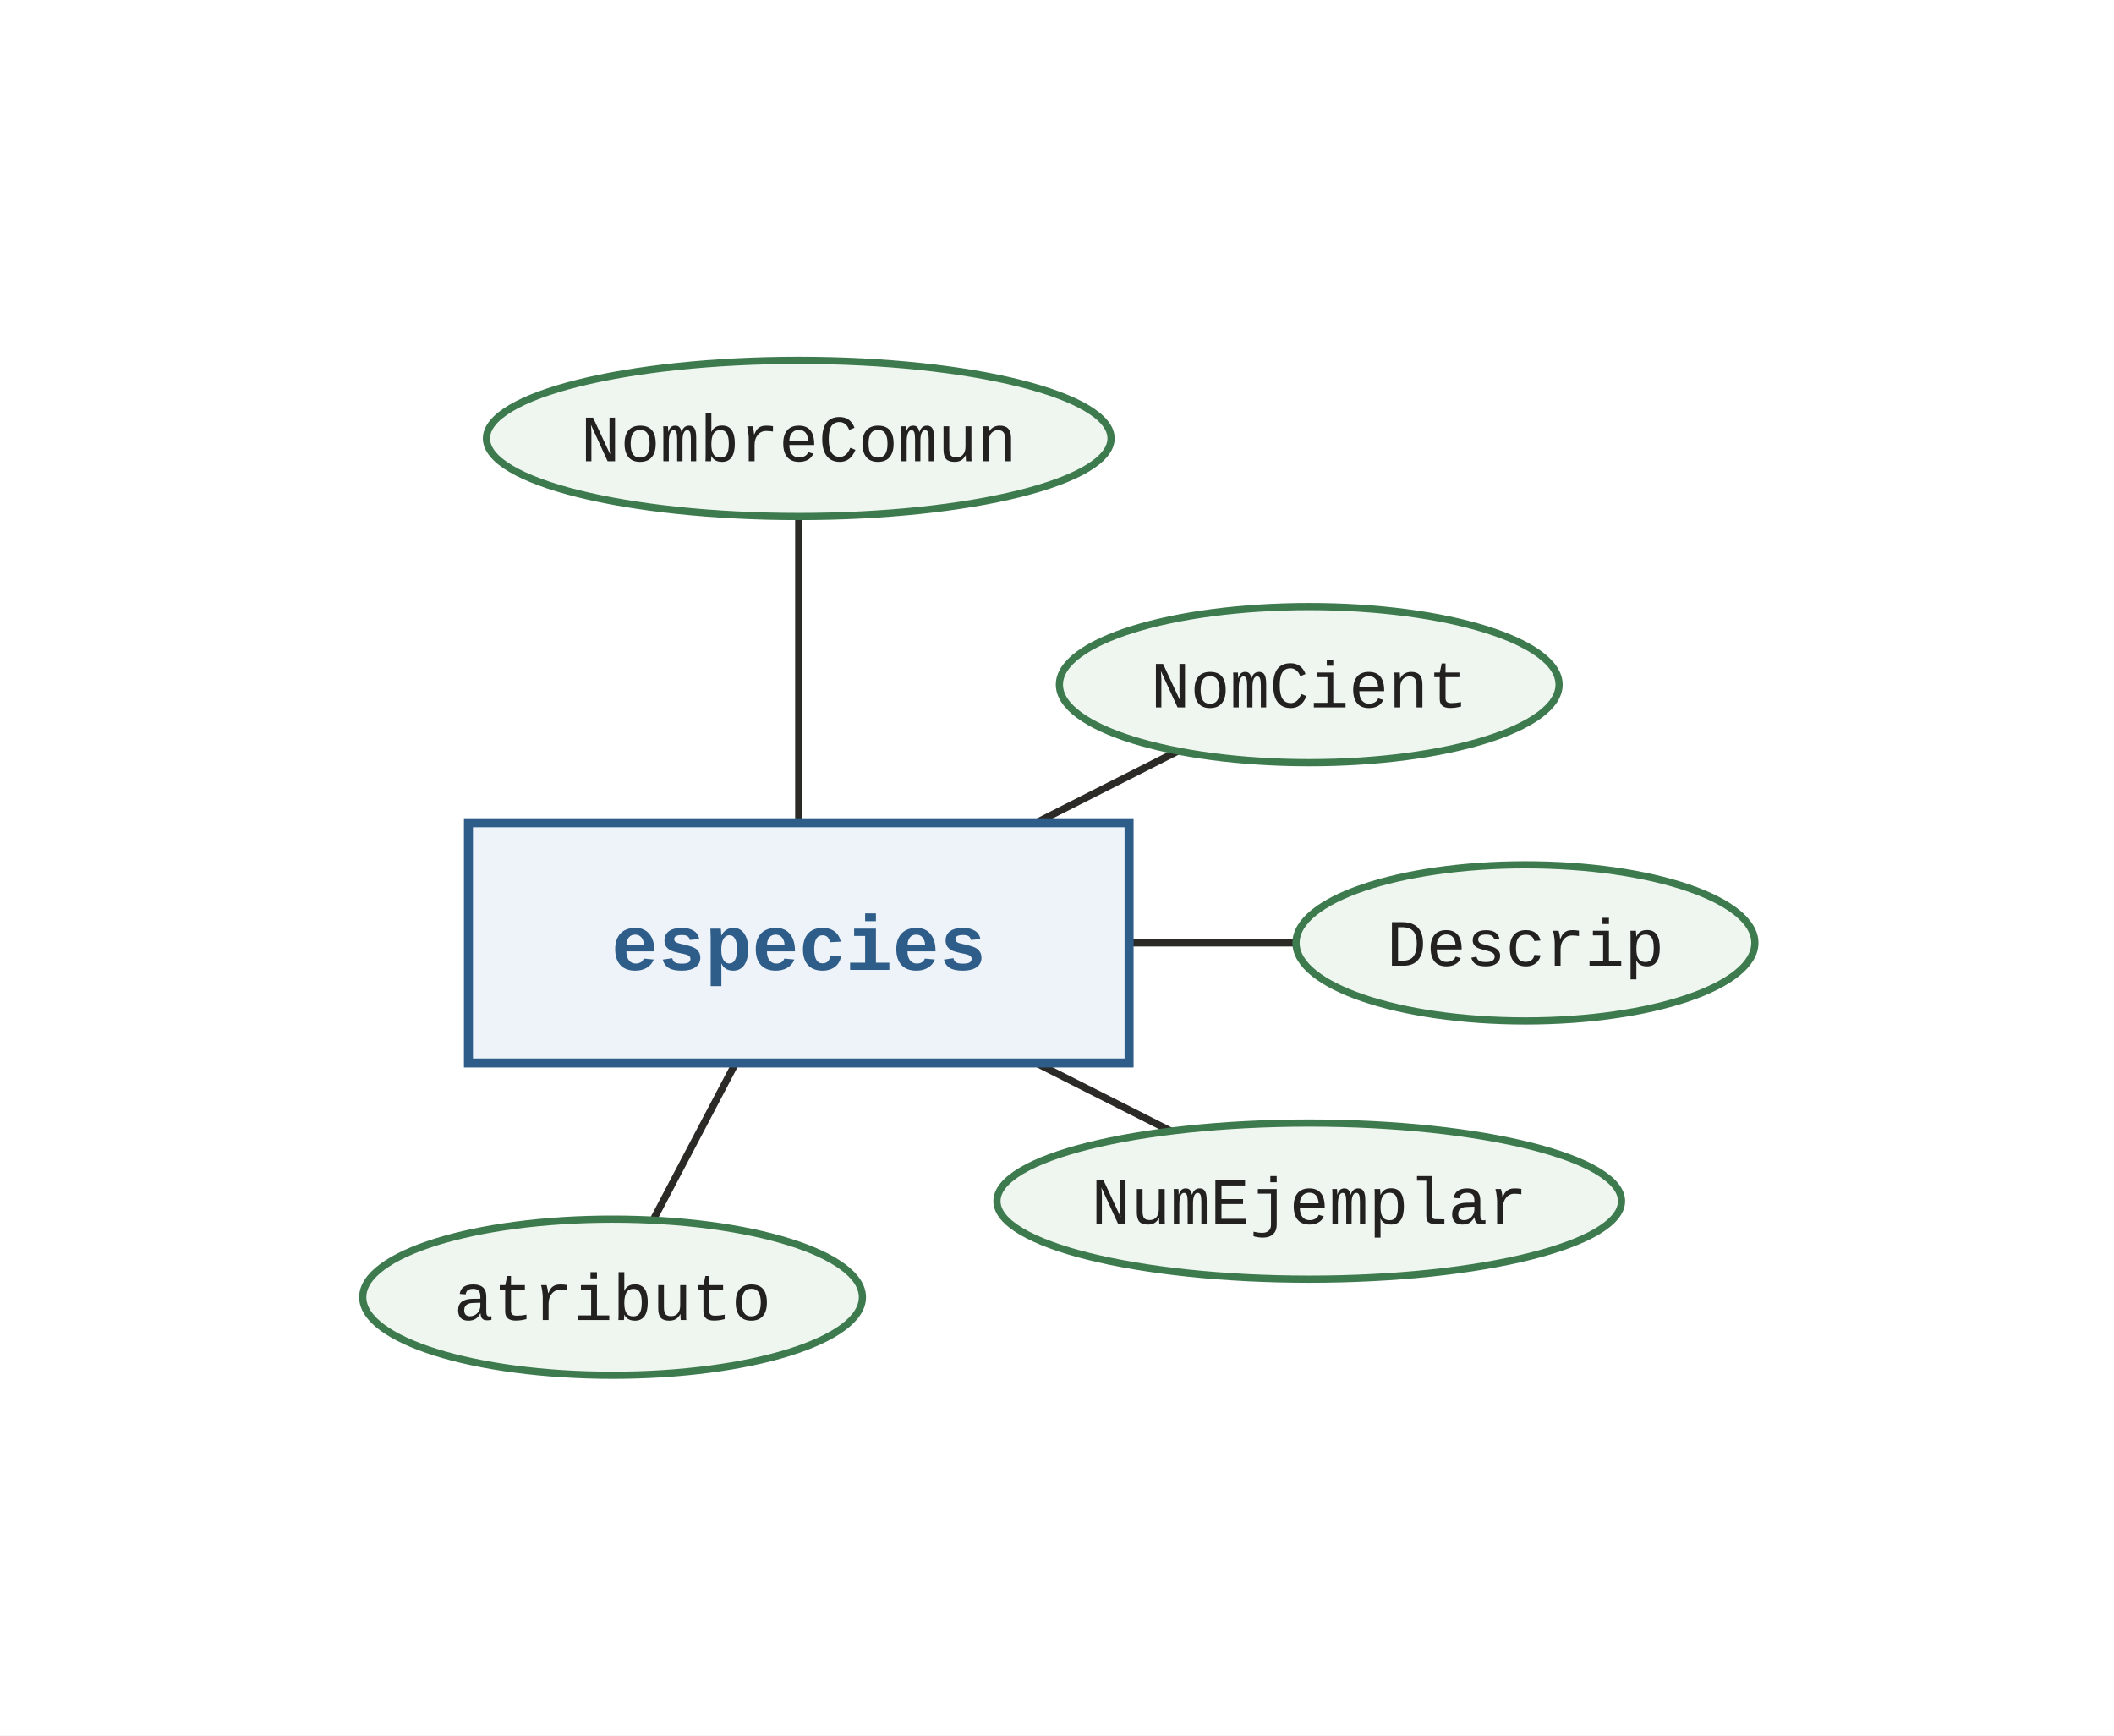
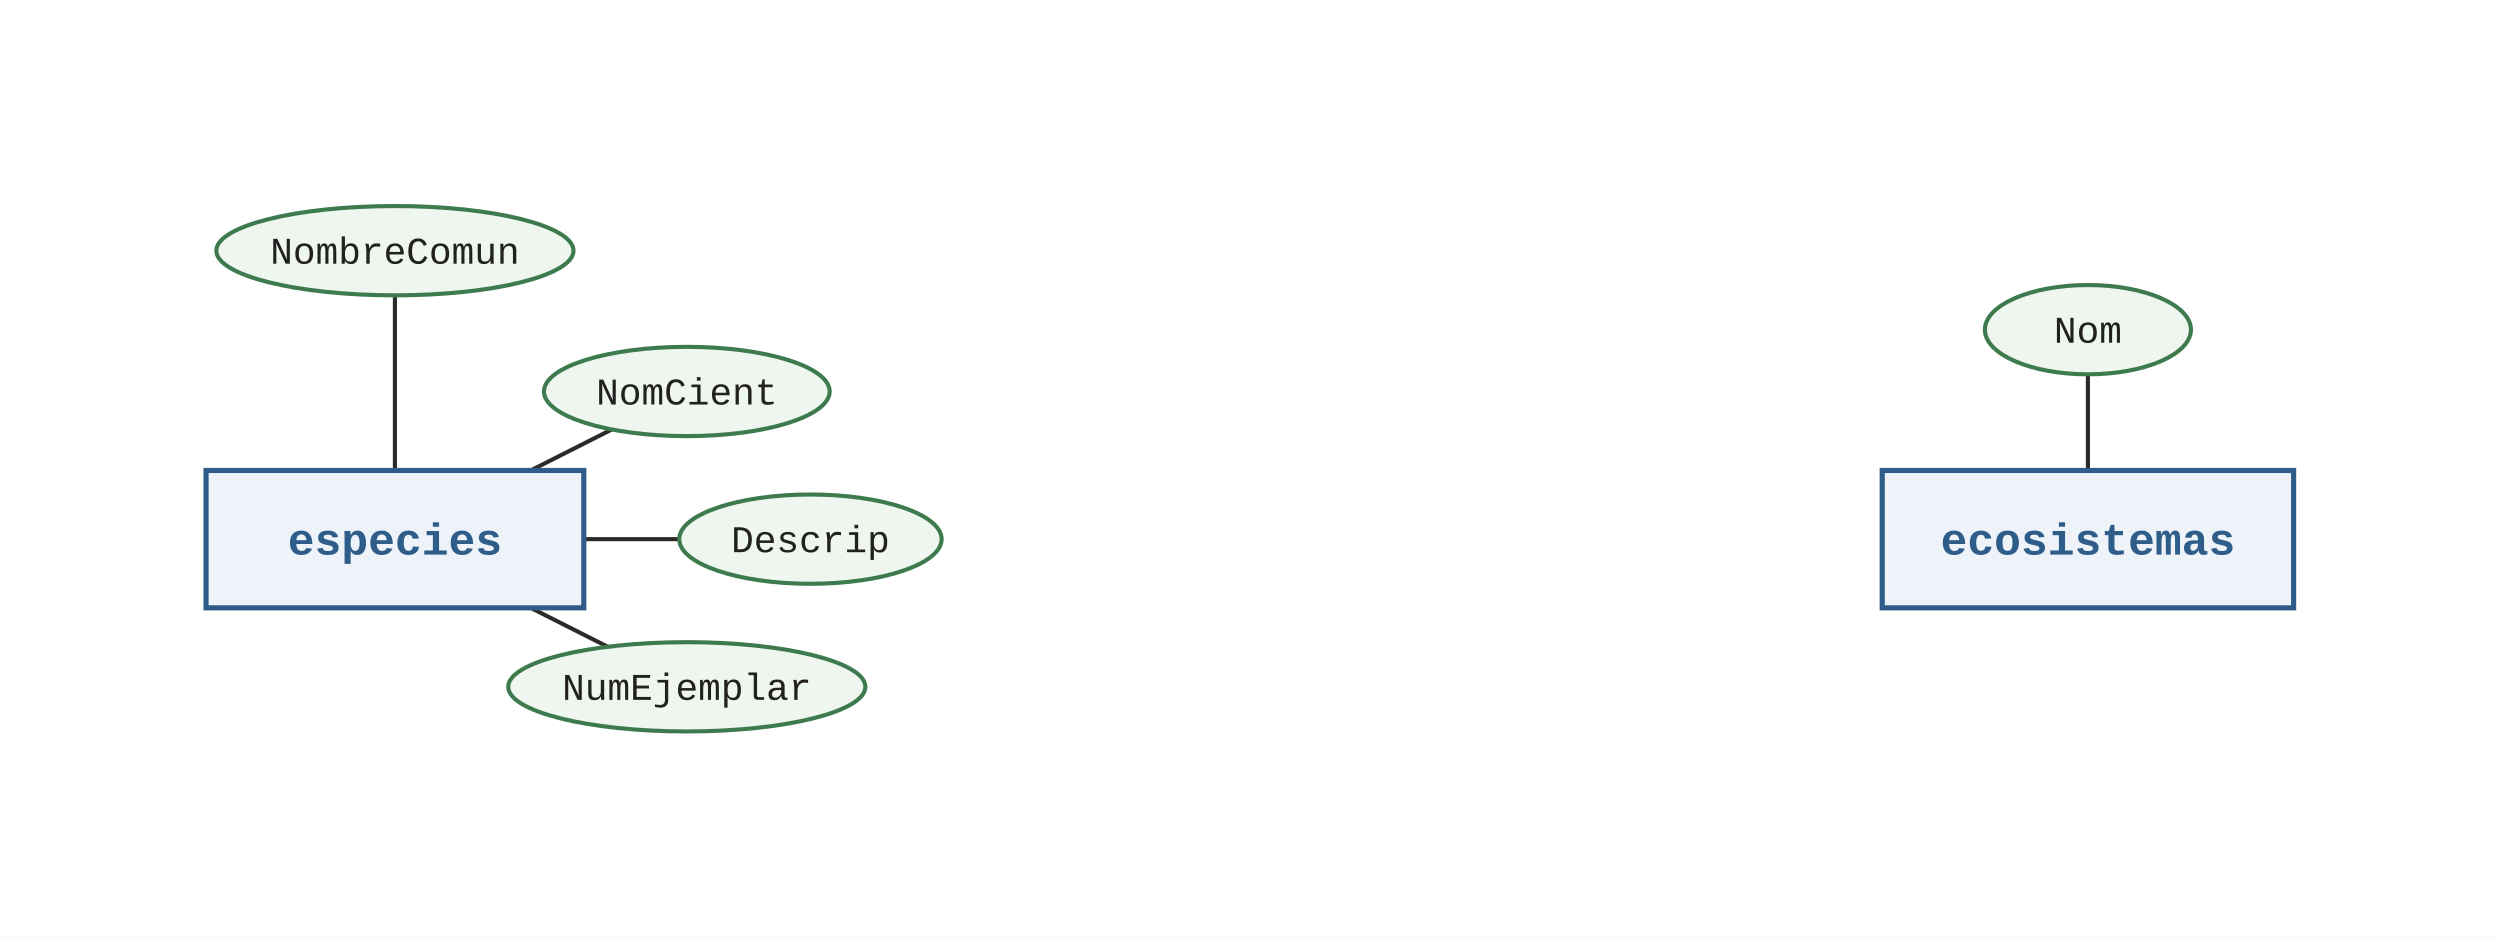
- <svg xmlns="http://www.w3.org/2000/svg" viewBox="2208 1476 352 289" width="352" height="289">
+ <svg xmlns="http://www.w3.org/2000/svg" viewBox="2226 1476 728 273" width="728" height="273">
  <style>.ln{stroke:#2B2A27;stroke-width:1.2}.mk{stroke:#2B2A27;stroke-width:1.5;fill:none}.mo{fill:#FFFFFF;stroke:#2B2A27;stroke-width:1.5}
.ent{fill:#EDF3F9;stroke:#2F5D8A;stroke-width:1.5}.dia{fill:#FBF2E0;stroke:#9C6510;stroke-width:1.5}.att{fill:#EEF6EF;stroke:#3D7A4E;stroke-width:1.2}.att.key{fill:#F3EDFB;stroke:#7A4FB8}.att.dr{stroke-dasharray:4 3}
.ent.in,.dia.in{fill:none}.dup{stroke:#C0362C;stroke-width:2.4}
.tx{fill:#22211F;font:11px Consolas,'JetBrains Mono','Courier New',monospace}.txk{fill:#6B3FA8;font-weight:600}.tb{font:600 13px Consolas,'JetBrains Mono','Courier New',monospace;fill:#2F5D8A}.tr{font:600 12px Consolas,'JetBrains Mono','Courier New',monospace;fill:#9C6510}.tt{font:600 10px Consolas,'JetBrains Mono','Courier New',monospace;fill:#6B6A64}
.ul{stroke:#6B3FA8;stroke-width:1}.ul.p{stroke-dasharray:3 2}.card{font:600 11px Consolas,'JetBrains Mono','Courier New',monospace;fill:#A2441C;paint-order:stroke;stroke:#FFFFFF;stroke-width:4px;stroke-linejoin:round}.cardq{fill:#6B6A64}
.tbox{fill:#FFFFFF;stroke:#A9B2C0;stroke-width:1}.thd{fill:#33557F}.thx{font:600 12.5px Consolas,'JetBrains Mono','Courier New',monospace;fill:#FFFFFF}.cx{font:11.5px Consolas,'JetBrains Mono','Courier New',monospace;fill:#22211F}.cpk{fill:#6B3FA8;font-weight:600}.cfk{fill:#A3304A}.cty{fill:#6B6A64;font-weight:400}.uq{font:600 9px Consolas,'JetBrains Mono','Courier New',monospace;fill:#2A7F8F}
.lk{stroke:#6B6A64;stroke-width:1.4;fill:none}.lk.dash{stroke-dasharray:6 4}.lkm{stroke:#6B6A64;stroke-width:1.5;fill:none}.lko{fill:#FFFFFF;stroke:#6B6A64;stroke-width:1.5}
.ipk{fill:#8E5FD0}.ifk{fill:#B4364E}.icol{fill:#2A7F8F}.inul{fill:none;stroke:#2A7F8F;stroke-width:1.3}
.rbox{fill:#FFFFFF;stroke:#22211F;stroke-width:1.1}.rnm{font:600 12.5px Consolas,'JetBrains Mono','Courier New',monospace;fill:#2F5D8A}.rcol{font:12px Consolas,'JetBrains Mono','Courier New',monospace;fill:#22211F}.rpk{font-weight:700;fill:#6B3FA8}.rfk{fill:#A3304A}.rul{stroke:#6B3FA8;stroke-width:1.1}
.rtag{font:600 9.5px Consolas,'JetBrains Mono','Courier New',monospace;fill:#6B6A64}.rarr{fill:none;stroke:#B4364E;stroke-width:1.1}.rhead{fill:#B4364E}
.ent.hd,.dia.hd{fill:none}.ktag{font:700 9px Consolas,'JetBrains Mono','Courier New',monospace;fill:#6B6A64}.rlab{fill:#FFFFFF;stroke:none;opacity:.92}.dia.assoc{stroke-dasharray:5 3}.ln.lid{stroke-width:2.2}.isal{fill:#9C6510}.skt{fill:#2F5D8A}
.thx.dup{fill:#FFC2BD}.cx.dup,.rnm.dup,.rcol.dup{fill:#C0362C;text-decoration:underline}
.note{stroke-width:1.2}.note-fold{stroke-width:1.2}.nc-y{fill:#FFF4C2;stroke:#D2AE36}.nc-b{fill:#DDEBFA;stroke:#7AA3D6}.nc-g{fill:#DFF2E1;stroke:#7DBB87}.nc-p{fill:#FBE1EC;stroke:#D98AAE}.note-fold{filter:brightness(.93)}.note-tx{font:12px 'Segoe UI',Arial,sans-serif;fill:#2B2A27}</style>
-   <rect x="2208" y="1476" width="352" height="289" fill="#ffffff" />
+   <rect x="2226" y="1476" width="728" height="273" fill="#ffffff" />
  <line x1="2341" y1="1633" x2="2341" y2="1549" class="ln" />
  <line x1="2341" y1="1633" x2="2426" y2="1590" class="ln" />
  <line x1="2341" y1="1633" x2="2462" y2="1633" class="ln" />
  <line x1="2341" y1="1633" x2="2426" y2="1676" class="ln" />
-   <line x1="2341" y1="1633" x2="2310" y2="1692" class="ln" />
+   <line x1="2834" y1="1633" x2="2834" y2="1572" class="ln" />
  <g class="node" data-id="nmwmlq3st1nugp1q">
    <rect x="2286" y="1613" width="110" height="40" class="ent" />
    <text x="2341" y="1637.5" text-anchor="middle" class="tb">especies</text>
  </g>
  <g class="node" data-id="nmwmlq9kf1nv612j">
    <ellipse cx="2341" cy="1549" rx="52" ry="13" class="att" />
    <text x="2341" y="1552.8" text-anchor="middle" class="tx">NombreComun</text>
  </g>
  <g class="node" data-id="nmwmlqhdt1nxv91i">
    <ellipse cx="2426" cy="1590" rx="41.6" ry="13" class="att" />
    <text x="2426" y="1593.8" text-anchor="middle" class="tx">NomCient</text>
  </g>
  <g class="node" data-id="nmwmlqosf1nzrpx4">
    <ellipse cx="2462" cy="1633" rx="38.2" ry="13" class="att" />
    <text x="2462" y="1636.8" text-anchor="middle" class="tx">Descrip</text>
  </g>
  <g class="node" data-id="nmwmls3cg1o16fms">
    <ellipse cx="2426" cy="1676" rx="52" ry="13" class="att" />
    <text x="2426" y="1679.8" text-anchor="middle" class="tx">NumEjemplar</text>
  </g>
-   <g class="node" data-id="nmwmlsedz1o3fi74">
-     <ellipse cx="2310" cy="1692" rx="41.6" ry="13" class="att" />
-     <text x="2310" y="1695.8" text-anchor="middle" class="tx">atributo</text>
+   <g class="node" data-id="nmwmlsuwk1o544am">
+     <rect x="2774.1" y="1613" width="119.8" height="40" class="ent" />
+     <text x="2834" y="1637.5" text-anchor="middle" class="tb">ecosistemas</text>
+   </g>
+   <g class="node" data-id="nmwmlt76j1o6eex8">
+     <ellipse cx="2834" cy="1572" rx="30" ry="13" class="att" />
+     <text x="2834" y="1575.8" text-anchor="middle" class="tx">Nom</text>
  </g>
</svg>
